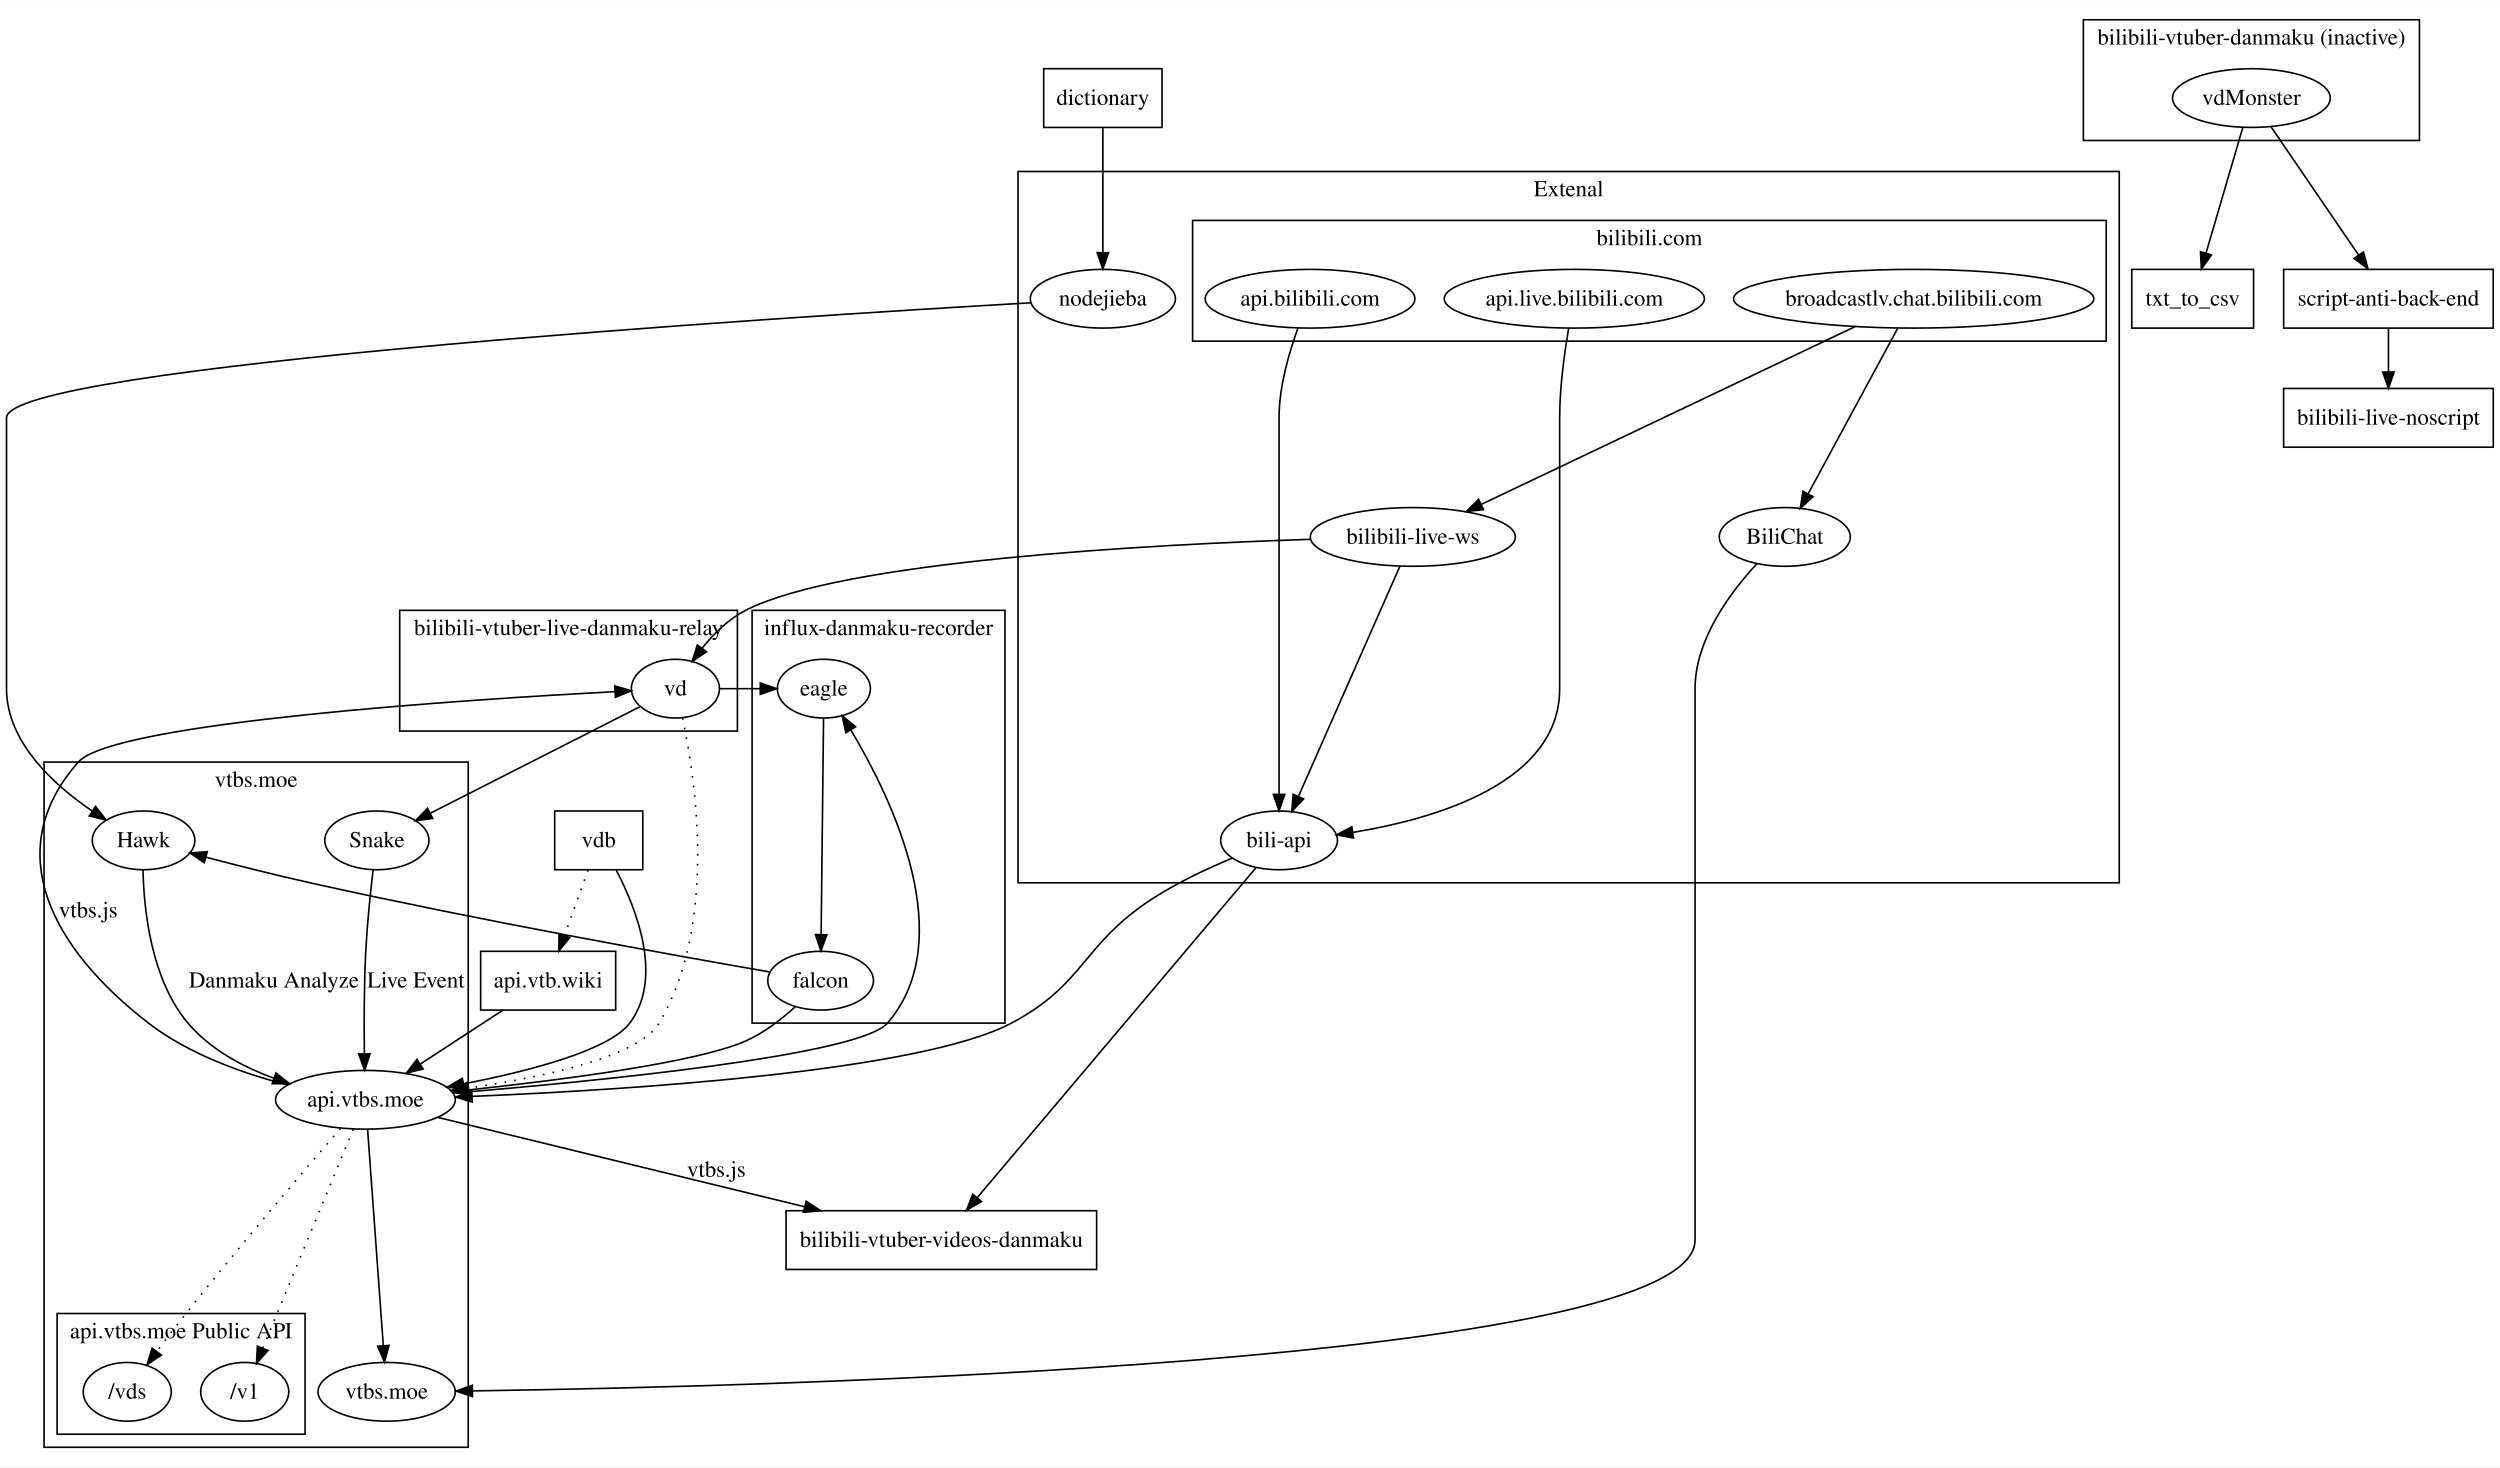
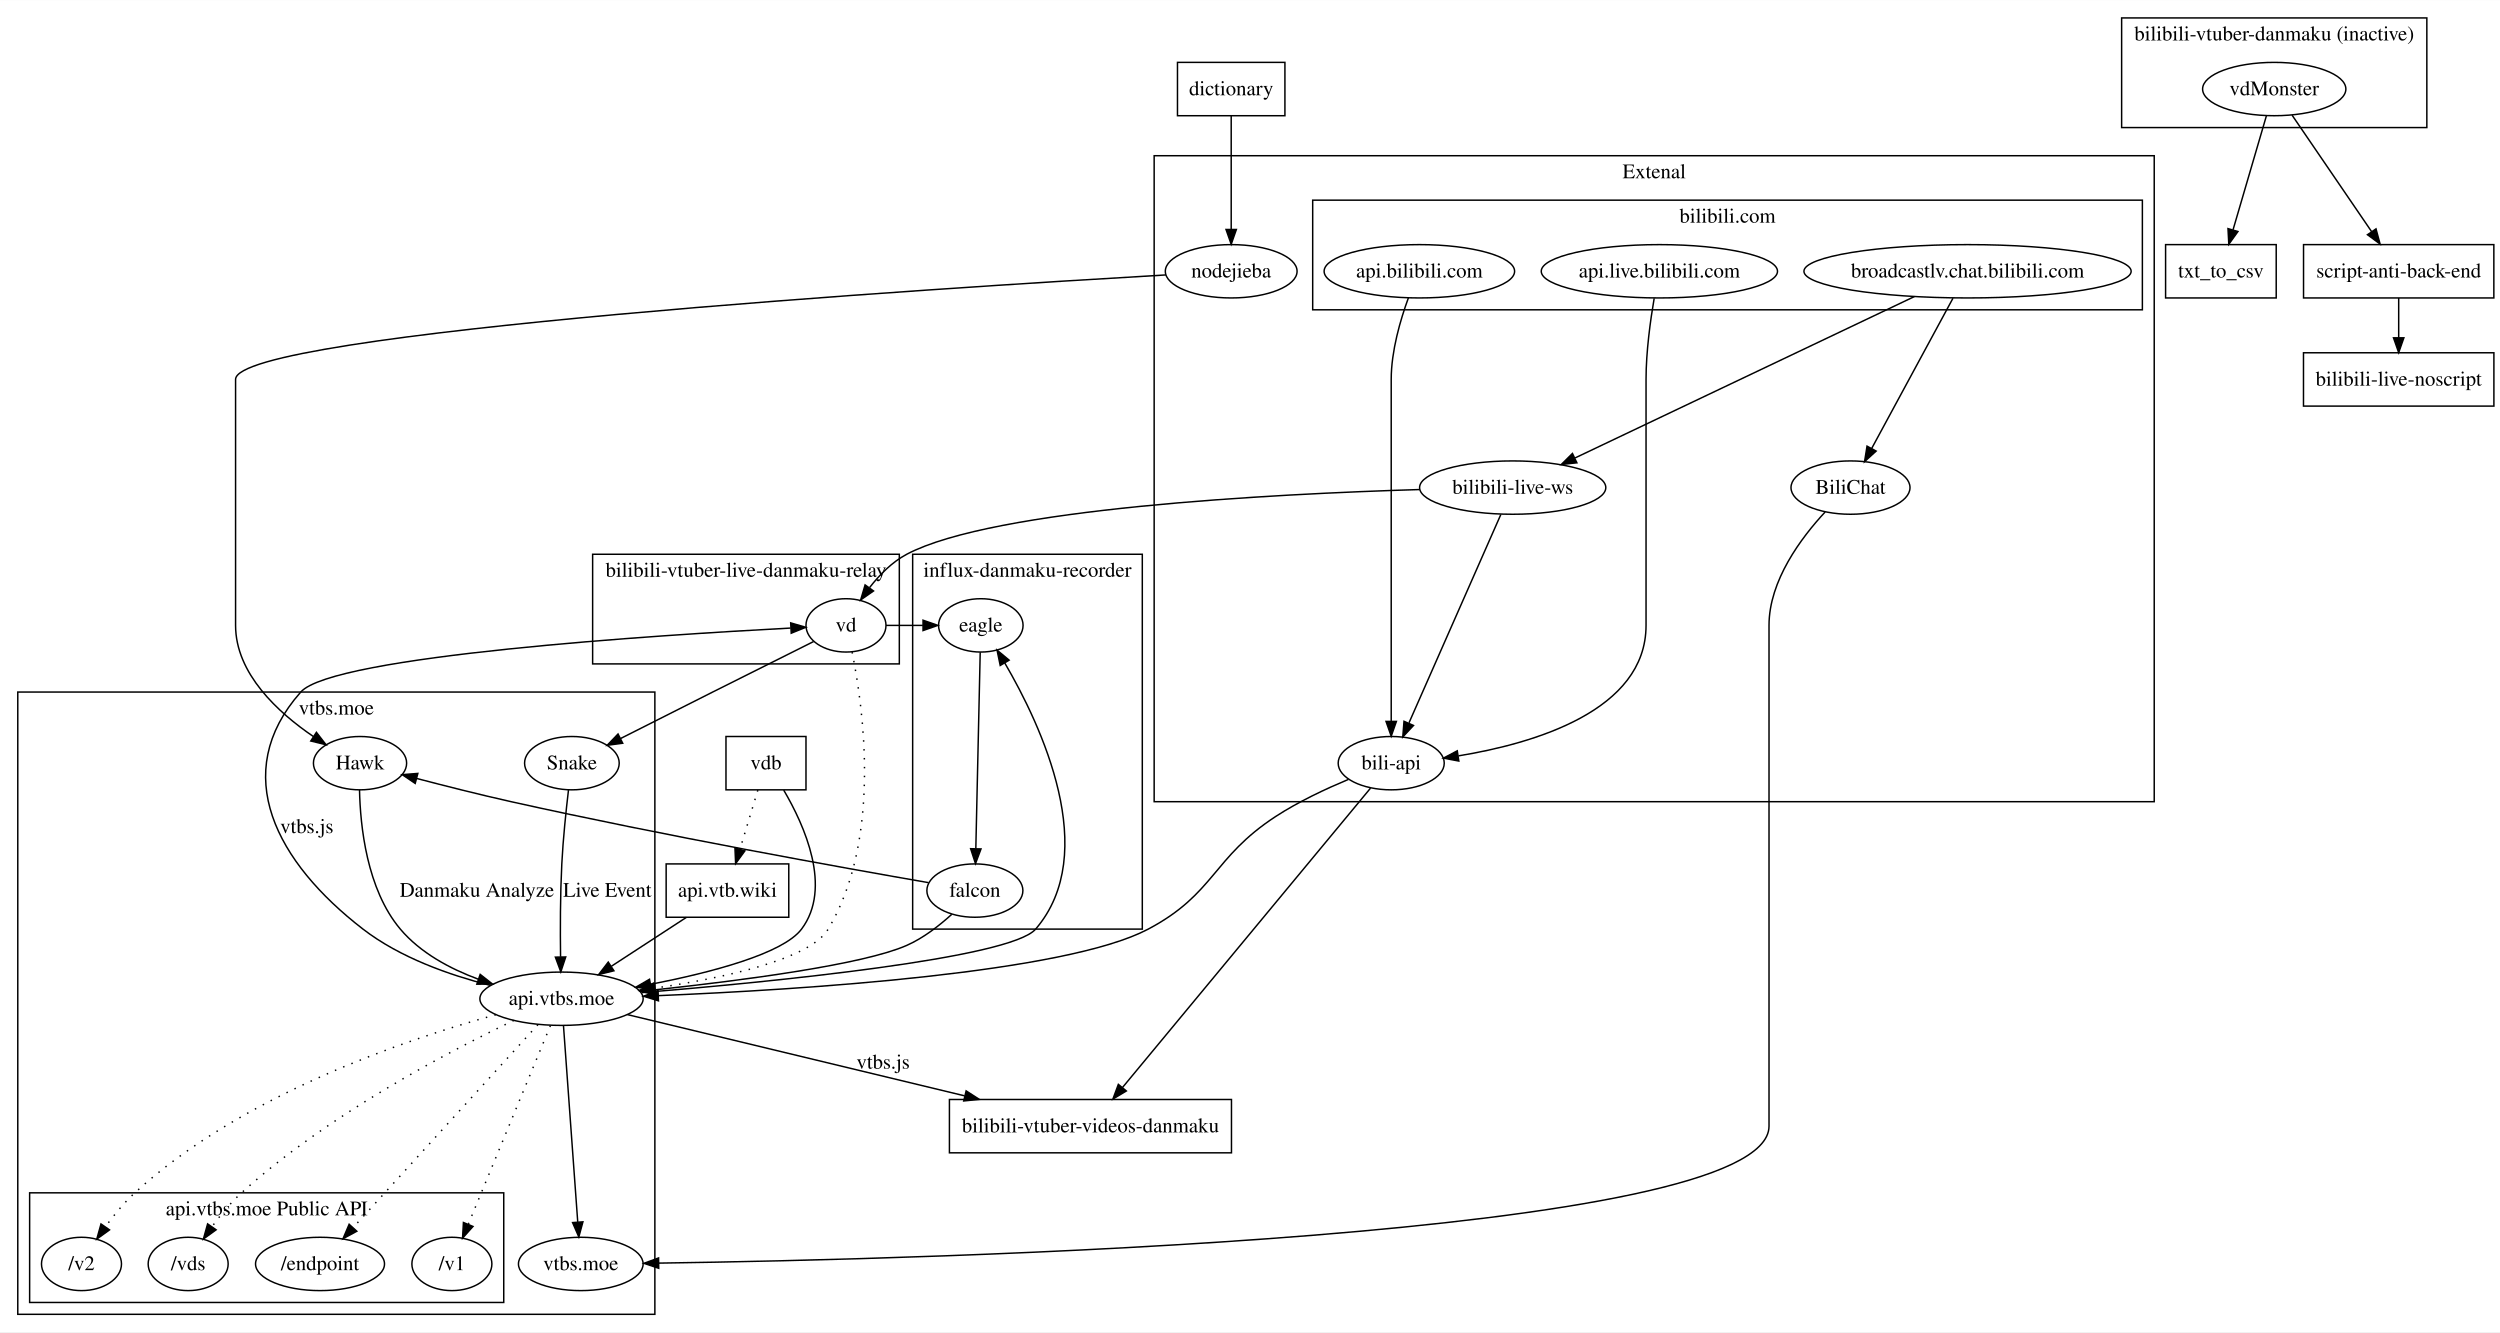
- <svg xmlns="http://www.w3.org/2000/svg" width="1532pt" height="899pt" viewBox="0.00 0.00 1532.38 899.00">
+ <svg xmlns="http://www.w3.org/2000/svg" width="1687pt" height="899pt" viewBox="0.00 0.00 1687.38 899.00">
  <g id="graph0" class="graph" transform="scale(1 1) rotate(0) translate(4 895)">
-     <polygon fill="#ffffff" stroke="transparent" points="-4,4 -4,-895 1528.379,-895 1528.379,4 -4,4" />
+     <polygon fill="#ffffff" stroke="transparent" points="-4,4 -4,-895 1683.379,-895 1683.379,4 -4,4" />
    <g id="clust1" class="cluster">
-       <polygon fill="none" stroke="#000000" points="620,-354 620,-790 1295,-790 1295,-354 620,-354" />
-       <text text-anchor="middle" x="957.5" y="-774.8" font-family="Times,serif" font-size="14.00" fill="#000000">Extenal</text>
+       <polygon fill="none" stroke="#000000" points="775,-354 775,-790 1450,-790 1450,-354 775,-354" />
+       <text text-anchor="middle" x="1112.5" y="-774.8" font-family="Times,serif" font-size="14.00" fill="#000000">Extenal</text>
    </g>
    <g id="clust2" class="cluster">
-       <polygon fill="none" stroke="#000000" points="727,-686 727,-760 1287,-760 1287,-686 727,-686" />
-       <text text-anchor="middle" x="1007" y="-744.8" font-family="Times,serif" font-size="14.00" fill="#000000">bilibili.com</text>
+       <polygon fill="none" stroke="#000000" points="882,-686 882,-760 1442,-760 1442,-686 882,-686" />
+       <text text-anchor="middle" x="1162" y="-744.8" font-family="Times,serif" font-size="14.00" fill="#000000">bilibili.com</text>
    </g>
    <g id="clust3" class="cluster">
-       <polygon fill="none" stroke="#000000" points="23,-8 23,-428 283,-428 283,-8 23,-8" />
-       <text text-anchor="middle" x="153" y="-412.8" font-family="Times,serif" font-size="14.00" fill="#000000">vtbs.moe</text>
+       <polygon fill="none" stroke="#000000" points="8,-8 8,-428 438,-428 438,-8 8,-8" />
+       <text text-anchor="middle" x="223" y="-412.8" font-family="Times,serif" font-size="14.00" fill="#000000">vtbs.moe</text>
    </g>
    <g id="clust4" class="cluster">
-       <polygon fill="none" stroke="#000000" points="31,-16 31,-90 183,-90 183,-16 31,-16" />
-       <text text-anchor="middle" x="107" y="-74.8" font-family="Times,serif" font-size="14.00" fill="#000000">api.vtbs.moe Public API</text>
+       <polygon fill="none" stroke="#000000" points="16,-16 16,-90 336,-90 336,-16 16,-16" />
+       <text text-anchor="middle" x="176" y="-74.8" font-family="Times,serif" font-size="14.00" fill="#000000">api.vtbs.moe Public API</text>
    </g>
    <g id="clust5" class="cluster">
-       <polygon fill="none" stroke="#000000" points="1273,-809 1273,-883 1479,-883 1479,-809 1273,-809" />
-       <text text-anchor="middle" x="1376" y="-867.8" font-family="Times,serif" font-size="14.00" fill="#000000">bilibili-vtuber-danmaku (inactive)</text>
+       <polygon fill="none" stroke="#000000" points="1428,-809 1428,-883 1634,-883 1634,-809 1428,-809" />
+       <text text-anchor="middle" x="1531" y="-867.8" font-family="Times,serif" font-size="14.00" fill="#000000">bilibili-vtuber-danmaku (inactive)</text>
    </g>
    <g id="clust6" class="cluster">
-       <polygon fill="none" stroke="#000000" points="241,-447 241,-521 448,-521 448,-447 241,-447" />
-       <text text-anchor="middle" x="344.5" y="-505.8" font-family="Times,serif" font-size="14.00" fill="#000000">bilibili-vtuber-live-danmaku-relay</text>
+       <polygon fill="none" stroke="#000000" points="396,-447 396,-521 603,-521 603,-447 396,-447" />
+       <text text-anchor="middle" x="499.5" y="-505.8" font-family="Times,serif" font-size="14.00" fill="#000000">bilibili-vtuber-live-danmaku-relay</text>
    </g>
    <g id="clust7" class="cluster">
-       <polygon fill="none" stroke="#000000" points="457,-268 457,-521 612,-521 612,-268 457,-268" />
-       <text text-anchor="middle" x="534.5" y="-505.8" font-family="Times,serif" font-size="14.00" fill="#000000">influx-danmaku-recorder</text>
+       <polygon fill="none" stroke="#000000" points="612,-268 612,-521 767,-521 767,-268 612,-268" />
+       <text text-anchor="middle" x="689.5" y="-505.8" font-family="Times,serif" font-size="14.00" fill="#000000">influx-danmaku-recorder</text>
    </g>
    <g id="node1" class="node">
-       <polygon fill="none" stroke="#000000" points="708.259,-853 635.741,-853 635.741,-817 708.259,-817 708.259,-853" />
-       <text text-anchor="middle" x="672" y="-830.8" font-family="Times,serif" font-size="14.00" fill="#000000">dictionary</text>
+       <polygon fill="none" stroke="#000000" points="863.259,-853 790.741,-853 790.741,-817 863.259,-817 863.259,-853" />
+       <text text-anchor="middle" x="827" y="-830.8" font-family="Times,serif" font-size="14.00" fill="#000000">dictionary</text>
    </g>
    <g id="node11" class="node">
-       <ellipse fill="none" stroke="#000000" cx="672" cy="-712" rx="44.466" ry="18" />
-       <text text-anchor="middle" x="672" y="-707.8" font-family="Times,serif" font-size="14.00" fill="#000000">nodejieba</text>
+       <ellipse fill="none" stroke="#000000" cx="827" cy="-712" rx="44.466" ry="18" />
+       <text text-anchor="middle" x="827" y="-707.8" font-family="Times,serif" font-size="14.00" fill="#000000">nodejieba</text>
    </g>
    <g id="edge20" class="edge">
-       <path fill="none" stroke="#000000" d="M672,-816.851C672,-796.684 672,-763.864 672,-740.313" />
-       <polygon fill="#000000" stroke="#000000" points="675.5,-740.223 672,-730.223 668.5,-740.224 675.5,-740.223" />
+       <path fill="none" stroke="#000000" d="M827,-816.851C827,-796.684 827,-763.864 827,-740.313" />
+       <polygon fill="#000000" stroke="#000000" points="830.5,-740.223 827,-730.223 823.5,-740.224 830.5,-740.223" />
    </g>
    <g id="node2" class="node">
-       <polygon fill="none" stroke="#000000" points="1377.332,-730 1302.668,-730 1302.668,-694 1377.332,-694 1377.332,-730" />
-       <text text-anchor="middle" x="1340" y="-707.8" font-family="Times,serif" font-size="14.00" fill="#000000">txt_to_csv</text>
+       <polygon fill="none" stroke="#000000" points="1532.332,-730 1457.668,-730 1457.668,-694 1532.332,-694 1532.332,-730" />
+       <text text-anchor="middle" x="1495" y="-707.8" font-family="Times,serif" font-size="14.00" fill="#000000">txt_to_csv</text>
    </g>
    <g id="node3" class="node">
-       <polygon fill="none" stroke="#000000" points="390,-398 336,-398 336,-362 390,-362 390,-398" />
-       <text text-anchor="middle" x="363" y="-375.8" font-family="Times,serif" font-size="14.00" fill="#000000">vdb</text>
+       <polygon fill="none" stroke="#000000" points="540,-398 486,-398 486,-362 540,-362 540,-398" />
+       <text text-anchor="middle" x="513" y="-375.8" font-family="Times,serif" font-size="14.00" fill="#000000">vdb</text>
    </g>
    <g id="node7" class="node">
-       <polygon fill="none" stroke="#000000" points="373.383,-312 290.617,-312 290.617,-276 373.383,-276 373.383,-312" />
-       <text text-anchor="middle" x="332" y="-289.8" font-family="Times,serif" font-size="14.00" fill="#000000">api.vtb.wiki</text>
+       <polygon fill="none" stroke="#000000" points="528.383,-312 445.617,-312 445.617,-276 528.383,-276 528.383,-312" />
+       <text text-anchor="middle" x="487" y="-289.8" font-family="Times,serif" font-size="14.00" fill="#000000">api.vtb.wiki</text>
    </g>
    <g id="edge1" class="edge">
-       <path fill="none" stroke="#000000" stroke-dasharray="1,5" d="M356.426,-361.762C352.233,-350.132 346.72,-334.836 341.992,-321.72" />
-       <polygon fill="#000000" stroke="#000000" points="345.249,-320.433 338.565,-312.212 338.663,-322.807 345.249,-320.433" />
+       <path fill="none" stroke="#000000" stroke-dasharray="1,5" d="M507.486,-361.762C504.005,-350.246 499.436,-335.135 495.497,-322.106" />
+       <polygon fill="#000000" stroke="#000000" points="498.75,-320.771 492.506,-312.212 492.05,-322.797 498.75,-320.771" />
    </g>
    <g id="node15" class="node">
-       <ellipse fill="none" stroke="#000000" cx="220" cy="-221" rx="55.101" ry="18" />
-       <text text-anchor="middle" x="220" y="-216.8" font-family="Times,serif" font-size="14.00" fill="#000000">api.vtbs.moe</text>
+       <ellipse fill="none" stroke="#000000" cx="375" cy="-221" rx="55.101" ry="18" />
+       <text text-anchor="middle" x="375" y="-216.8" font-family="Times,serif" font-size="14.00" fill="#000000">api.vtbs.moe</text>
    </g>
    <g id="edge17" class="edge">
-       <path fill="none" stroke="#000000" d="M373.728,-361.746C386.238,-337.801 402.728,-295.596 382,-268 369.489,-251.344 320.851,-238.685 280.103,-230.724" />
-       <polygon fill="#000000" stroke="#000000" points="280.687,-227.273 270.21,-228.851 279.385,-234.15 280.687,-227.273" />
+       <path fill="none" stroke="#000000" d="M524.965,-361.815C539.01,-337.946 557.9,-295.825 537,-268 524.489,-251.344 475.851,-238.685 435.103,-230.724" />
+       <polygon fill="#000000" stroke="#000000" points="435.687,-227.273 425.21,-228.851 434.385,-234.15 435.687,-227.273" />
    </g>
    <g id="node4" class="node">
-       <polygon fill="none" stroke="#000000" points="1524.259,-657 1395.741,-657 1395.741,-621 1524.259,-621 1524.259,-657" />
-       <text text-anchor="middle" x="1460" y="-634.8" font-family="Times,serif" font-size="14.00" fill="#000000">bilibili-live-noscript</text>
+       <polygon fill="none" stroke="#000000" points="1679.259,-657 1550.741,-657 1550.741,-621 1679.259,-621 1679.259,-657" />
+       <text text-anchor="middle" x="1615" y="-634.8" font-family="Times,serif" font-size="14.00" fill="#000000">bilibili-live-noscript</text>
    </g>
    <g id="node5" class="node">
-       <polygon fill="none" stroke="#000000" points="668.186,-153 477.814,-153 477.814,-117 668.186,-117 668.186,-153" />
-       <text text-anchor="middle" x="573" y="-130.8" font-family="Times,serif" font-size="14.00" fill="#000000">bilibili-vtuber-videos-danmaku</text>
+       <polygon fill="none" stroke="#000000" points="827.186,-153 636.814,-153 636.814,-117 827.186,-117 827.186,-153" />
+       <text text-anchor="middle" x="732" y="-130.8" font-family="Times,serif" font-size="14.00" fill="#000000">bilibili-vtuber-videos-danmaku</text>
    </g>
    <g id="node6" class="node">
-       <polygon fill="none" stroke="#000000" points="1524.225,-730 1395.775,-730 1395.775,-694 1524.225,-694 1524.225,-730" />
-       <text text-anchor="middle" x="1460" y="-707.8" font-family="Times,serif" font-size="14.00" fill="#000000">script-anti-back-end</text>
+       <polygon fill="none" stroke="#000000" points="1679.225,-730 1550.775,-730 1550.775,-694 1679.225,-694 1679.225,-730" />
+       <text text-anchor="middle" x="1615" y="-707.8" font-family="Times,serif" font-size="14.00" fill="#000000">script-anti-back-end</text>
    </g>
    <g id="edge25" class="edge">
-       <path fill="none" stroke="#000000" d="M1460,-693.955C1460,-685.883 1460,-676.176 1460,-667.182" />
-       <polygon fill="#000000" stroke="#000000" points="1463.5,-667.09 1460,-657.09 1456.5,-667.09 1463.5,-667.09" />
+       <path fill="none" stroke="#000000" d="M1615,-693.955C1615,-685.883 1615,-676.176 1615,-667.182" />
+       <polygon fill="#000000" stroke="#000000" points="1618.5,-667.09 1615,-657.09 1611.5,-667.09 1618.5,-667.09" />
    </g>
    <g id="edge19" class="edge">
-       <path fill="none" stroke="#000000" d="M304.315,-275.955C289.011,-265.98 269.878,-253.51 253.709,-242.971" />
-       <polygon fill="#000000" stroke="#000000" points="255.363,-239.871 245.074,-237.343 251.54,-245.736 255.363,-239.871" />
+       <path fill="none" stroke="#000000" d="M459.315,-275.955C444.011,-265.98 424.878,-253.51 408.709,-242.971" />
+       <polygon fill="#000000" stroke="#000000" points="410.363,-239.871 400.074,-237.343 406.54,-245.736 410.363,-239.871" />
    </g>
    <g id="node8" class="node">
-       <ellipse fill="none" stroke="#000000" cx="780" cy="-380" rx="35.797" ry="18" />
-       <text text-anchor="middle" x="780" y="-375.8" font-family="Times,serif" font-size="14.00" fill="#000000">bili-api</text>
+       <ellipse fill="none" stroke="#000000" cx="935" cy="-380" rx="35.797" ry="18" />
+       <text text-anchor="middle" x="935" y="-375.8" font-family="Times,serif" font-size="14.00" fill="#000000">bili-api</text>
    </g>
    <g id="edge14" class="edge">
-       <path fill="none" stroke="#000000" d="M765.772,-363.16C730.297,-321.172 637.72,-211.601 595.083,-161.137" />
-       <polygon fill="#000000" stroke="#000000" points="597.572,-158.66 588.445,-153.28 592.225,-163.178 597.572,-158.66" />
+       <path fill="none" stroke="#000000" d="M921.047,-363.16C886.257,-321.172 795.469,-211.601 753.656,-161.137" />
+       <polygon fill="#000000" stroke="#000000" points="756.222,-158.747 747.146,-153.28 750.832,-163.214 756.222,-158.747" />
    </g>
    <g id="edge9" class="edge">
-       <path fill="none" stroke="#000000" d="M751.157,-369.062C735.97,-362.726 717.364,-354.024 702,-344 659.28,-316.128 661.076,-291.875 616,-268 560.16,-238.424 382.613,-227.13 285.315,-223.083" />
-       <polygon fill="#000000" stroke="#000000" points="285.428,-219.585 275.296,-222.68 285.147,-226.579 285.428,-219.585" />
+       <path fill="none" stroke="#000000" d="M906.157,-369.062C890.97,-362.726 872.364,-354.024 857,-344 814.28,-316.128 816.076,-291.875 771,-268 715.16,-238.424 537.613,-227.13 440.315,-223.083" />
+       <polygon fill="#000000" stroke="#000000" points="440.428,-219.585 430.296,-222.68 440.147,-226.579 440.428,-219.585" />
    </g>
    <g id="node9" class="node">
-       <ellipse fill="none" stroke="#000000" cx="862" cy="-566" rx="62.843" ry="18" />
-       <text text-anchor="middle" x="862" y="-561.8" font-family="Times,serif" font-size="14.00" fill="#000000">bilibili-live-ws</text>
+       <ellipse fill="none" stroke="#000000" cx="1017" cy="-566" rx="62.843" ry="18" />
+       <text text-anchor="middle" x="1017" y="-561.8" font-family="Times,serif" font-size="14.00" fill="#000000">bilibili-live-ws</text>
    </g>
    <g id="edge8" class="edge">
-       <path fill="none" stroke="#000000" d="M853.988,-547.827C839.524,-515.017 808.979,-445.732 792.007,-407.236" />
-       <polygon fill="#000000" stroke="#000000" points="795.04,-405.439 787.804,-397.701 788.635,-408.263 795.04,-405.439" />
+       <path fill="none" stroke="#000000" d="M1008.988,-547.827C994.524,-515.017 963.979,-445.732 947.007,-407.236" />
+       <polygon fill="#000000" stroke="#000000" points="950.04,-405.439 942.804,-397.701 943.635,-408.263 950.04,-405.439" />
+     </g>
+     <g id="node24" class="node">
+       <ellipse fill="none" stroke="#000000" cx="567" cy="-473" rx="27" ry="18" />
+       <text text-anchor="middle" x="567" y="-468.8" font-family="Times,serif" font-size="14.00" fill="#000000">vd</text>
+     </g>
+     <g id="edge11" class="edge">
+       <path fill="none" stroke="#000000" d="M954.353,-564.692C855.004,-561.697 666.562,-551.991 608,-521 598.12,-515.771 589.604,-507.089 582.934,-498.535" />
+       <polygon fill="#000000" stroke="#000000" points="585.582,-496.224 576.897,-490.157 579.903,-500.317 585.582,-496.224" />
+     </g>
+     <g id="node10" class="node">
+       <ellipse fill="none" stroke="#000000" cx="1245" cy="-566" rx="40.158" ry="18" />
+       <text text-anchor="middle" x="1245" y="-561.8" font-family="Times,serif" font-size="14.00" fill="#000000">BiliChat</text>
+     </g>
+     <g id="node18" class="node">
+       <ellipse fill="none" stroke="#000000" cx="388" cy="-42" rx="42.072" ry="18" />
+       <text text-anchor="middle" x="388" y="-37.8" font-family="Times,serif" font-size="14.00" fill="#000000">vtbs.moe</text>
+     </g>
+     <g id="edge28" class="edge">
+       <path fill="none" stroke="#000000" d="M1227.899,-549.561C1211.754,-532.198 1190,-503.2 1190,-473 1190,-473 1190,-473 1190,-135 1190,-59.327 619.318,-45.145 440.75,-42.56" />
+       <polygon fill="#000000" stroke="#000000" points="440.6,-39.058 430.553,-42.419 440.503,-46.057 440.6,-39.058" />
+     </g>
+     <g id="node16" class="node">
+       <ellipse fill="none" stroke="#000000" cx="239" cy="-380" rx="31.455" ry="18" />
+       <text text-anchor="middle" x="239" y="-375.8" font-family="Times,serif" font-size="14.00" fill="#000000">Hawk</text>
+     </g>
+     <g id="edge23" class="edge">
+       <path fill="none" stroke="#000000" d="M782.908,-709.531C633.406,-700.871 155,-670.685 155,-639 155,-639 155,-639 155,-473 155,-440.446 183.695,-414.176 207.542,-397.966" />
+       <polygon fill="#000000" stroke="#000000" points="209.558,-400.83 216.047,-392.455 205.751,-394.956 209.558,-400.83" />
+     </g>
+     <g id="node12" class="node">
+       <ellipse fill="none" stroke="#000000" cx="954" cy="-712" rx="64.287" ry="18" />
+       <text text-anchor="middle" x="954" y="-707.8" font-family="Times,serif" font-size="14.00" fill="#000000">api.bilibili.com</text>
+     </g>
+     <g id="edge6" class="edge">
+       <path fill="none" stroke="#000000" d="M946.6,-694.037C941.265,-679.463 935,-658.251 935,-639 935,-639 935,-639 935,-473 935,-451.27 935,-426.684 935,-408.251" />
+       <polygon fill="#000000" stroke="#000000" points="938.5,-408.177 935,-398.177 931.5,-408.177 938.5,-408.177" />
+     </g>
+     <g id="node13" class="node">
+       <ellipse fill="none" stroke="#000000" cx="1116" cy="-712" rx="79.731" ry="18" />
+       <text text-anchor="middle" x="1116" y="-707.8" font-family="Times,serif" font-size="14.00" fill="#000000">api.live.bilibili.com</text>
+     </g>
+     <g id="edge7" class="edge">
+       <path fill="none" stroke="#000000" d="M1112.495,-693.776C1109.967,-679.055 1107,-657.771 1107,-639 1107,-639 1107,-639 1107,-473 1107,-415.358 1031.328,-393.267 980.369,-384.926" />
+       <polygon fill="#000000" stroke="#000000" points="980.633,-381.426 970.222,-383.39 979.586,-388.347 980.633,-381.426" />
+     </g>
+     <g id="node14" class="node">
+       <ellipse fill="none" stroke="#000000" cx="1324" cy="-712" rx="110.436" ry="18" />
+       <text text-anchor="middle" x="1324" y="-707.8" font-family="Times,serif" font-size="14.00" fill="#000000">broadcastlv.chat.bilibili.com</text>
+     </g>
+     <g id="edge10" class="edge">
+       <path fill="none" stroke="#000000" d="M1288.182,-694.966C1231.13,-667.834 1119.871,-614.923 1059.099,-586.021" />
+       <polygon fill="#000000" stroke="#000000" points="1060.329,-582.731 1049.795,-581.596 1057.323,-589.052 1060.329,-582.731" />
+     </g>
+     <g id="edge27" class="edge">
+       <path fill="none" stroke="#000000" d="M1314.154,-693.804C1300.345,-668.283 1275.14,-621.702 1259.273,-592.378" />
+       <polygon fill="#000000" stroke="#000000" points="1262.313,-590.642 1254.476,-583.512 1256.157,-593.973 1262.313,-590.642" />
+     </g>
+     <g id="edge13" class="edge">
+       <path fill="none" stroke="#000000" d="M419.493,-210.282C476.261,-196.607 575.645,-172.665 647.11,-155.45" />
+       <polygon fill="#000000" stroke="#000000" points="648.099,-158.812 657.001,-153.067 646.46,-152.006 648.099,-158.812" />
+       <text text-anchor="middle" x="592.088" y="-173.8" font-family="Times,serif" font-size="14.00" fill="#000000">vtbs.js</text>
+     </g>
+     <g id="edge4" class="edge">
+       <path fill="none" stroke="#000000" d="M376.318,-202.851C378.586,-171.626 383.242,-107.518 385.941,-70.356" />
+       <polygon fill="#000000" stroke="#000000" points="389.445,-70.424 386.678,-60.197 382.463,-69.917 389.445,-70.424" />
+     </g>
+     <g id="node19" class="node">
+       <ellipse fill="none" stroke="#000000" cx="301" cy="-42" rx="27" ry="18" />
+       <text text-anchor="middle" x="301" y="-37.8" font-family="Times,serif" font-size="14.00" fill="#000000">/v1</text>
+     </g>
+     <g id="edge30" class="edge">
+       <path fill="none" stroke="#000000" stroke-dasharray="1,5" d="M367.497,-202.851C354.432,-171.248 327.443,-105.963 312.17,-69.02" />
+       <polygon fill="#000000" stroke="#000000" points="315.25,-67.307 308.195,-59.403 308.781,-69.982 315.25,-67.307" />
+     </g>
+     <g id="node20" class="node">
+       <ellipse fill="none" stroke="#000000" cx="51" cy="-42" rx="27" ry="18" />
+       <text text-anchor="middle" x="51" y="-37.8" font-family="Times,serif" font-size="14.00" fill="#000000">/v2</text>
+     </g>
+     <g id="edge31" class="edge">
+       <path fill="none" stroke="#000000" stroke-dasharray="1,5" d="M330.631,-210.197C269.511,-193.407 158.836,-155.923 87,-90 79.673,-83.276 72.804,-74.892 67.071,-67.02" />
+       <polygon fill="#000000" stroke="#000000" points="69.918,-64.984 61.327,-58.783 64.176,-68.988 69.918,-64.984" />
+     </g>
+     <g id="node21" class="node">
+       <ellipse fill="none" stroke="#000000" cx="123" cy="-42" rx="27" ry="18" />
+       <text text-anchor="middle" x="123" y="-37.8" font-family="Times,serif" font-size="14.00" fill="#000000">/vds</text>
+     </g>
+     <g id="edge32" class="edge">
+       <path fill="none" stroke="#000000" stroke-dasharray="1,5" d="M342.798,-206.347C298.219,-185.037 216.685,-142.275 159,-90 151.631,-83.322 144.751,-74.95 139.021,-67.075" />
+       <polygon fill="#000000" stroke="#000000" points="141.869,-65.04 133.286,-58.829 136.123,-69.037 141.869,-65.04" />
    </g>
    <g id="node22" class="node">
-       <ellipse fill="none" stroke="#000000" cx="410" cy="-473" rx="27" ry="18" />
-       <text text-anchor="middle" x="410" y="-468.8" font-family="Times,serif" font-size="14.00" fill="#000000">vd</text>
-     </g>
-     <g id="edge11" class="edge">
-       <path fill="none" stroke="#000000" d="M799.435,-564.535C700.203,-561.315 511.923,-551.298 453,-521 442.595,-515.65 433.515,-506.66 426.414,-497.898" />
-       <polygon fill="#000000" stroke="#000000" points="429.046,-495.575 420.234,-489.693 423.454,-499.786 429.046,-495.575" />
-     </g>
-     <g id="node10" class="node">
-       <ellipse fill="none" stroke="#000000" cx="1090" cy="-566" rx="40.158" ry="18" />
-       <text text-anchor="middle" x="1090" y="-561.8" font-family="Times,serif" font-size="14.00" fill="#000000">BiliChat</text>
-     </g>
-     <g id="node18" class="node">
-       <ellipse fill="none" stroke="#000000" cx="233" cy="-42" rx="42.072" ry="18" />
-       <text text-anchor="middle" x="233" y="-37.8" font-family="Times,serif" font-size="14.00" fill="#000000">vtbs.moe</text>
-     </g>
-     <g id="edge28" class="edge">
-       <path fill="none" stroke="#000000" d="M1072.899,-549.561C1056.754,-532.198 1035,-503.2 1035,-473 1035,-473 1035,-473 1035,-135 1035,-59.327 464.318,-45.145 285.75,-42.56" />
-       <polygon fill="#000000" stroke="#000000" points="285.6,-39.058 275.553,-42.419 285.503,-46.057 285.6,-39.058" />
-     </g>
-     <g id="node16" class="node">
-       <ellipse fill="none" stroke="#000000" cx="84" cy="-380" rx="31.455" ry="18" />
-       <text text-anchor="middle" x="84" y="-375.8" font-family="Times,serif" font-size="14.00" fill="#000000">Hawk</text>
-     </g>
-     <g id="edge23" class="edge">
-       <path fill="none" stroke="#000000" d="M627.908,-709.531C478.406,-700.871 0,-670.685 0,-639 0,-639 0,-639 0,-473 0,-440.446 28.695,-414.176 52.542,-397.966" />
-       <polygon fill="#000000" stroke="#000000" points="54.557,-400.83 61.047,-392.455 50.751,-394.956 54.557,-400.83" />
-     </g>
-     <g id="node12" class="node">
-       <ellipse fill="none" stroke="#000000" cx="799" cy="-712" rx="64.287" ry="18" />
-       <text text-anchor="middle" x="799" y="-707.8" font-family="Times,serif" font-size="14.00" fill="#000000">api.bilibili.com</text>
-     </g>
-     <g id="edge6" class="edge">
-       <path fill="none" stroke="#000000" d="M791.6,-694.037C786.265,-679.463 780,-658.251 780,-639 780,-639 780,-639 780,-473 780,-451.27 780,-426.684 780,-408.251" />
-       <polygon fill="#000000" stroke="#000000" points="783.5,-408.177 780,-398.177 776.5,-408.177 783.5,-408.177" />
-     </g>
-     <g id="node13" class="node">
-       <ellipse fill="none" stroke="#000000" cx="961" cy="-712" rx="79.731" ry="18" />
-       <text text-anchor="middle" x="961" y="-707.8" font-family="Times,serif" font-size="14.00" fill="#000000">api.live.bilibili.com</text>
-     </g>
-     <g id="edge7" class="edge">
-       <path fill="none" stroke="#000000" d="M957.495,-693.776C954.967,-679.055 952,-657.771 952,-639 952,-639 952,-639 952,-473 952,-415.358 876.328,-393.267 825.369,-384.926" />
-       <polygon fill="#000000" stroke="#000000" points="825.633,-381.426 815.222,-383.39 824.586,-388.347 825.633,-381.426" />
-     </g>
-     <g id="node14" class="node">
-       <ellipse fill="none" stroke="#000000" cx="1169" cy="-712" rx="110.436" ry="18" />
-       <text text-anchor="middle" x="1169" y="-707.8" font-family="Times,serif" font-size="14.00" fill="#000000">broadcastlv.chat.bilibili.com</text>
-     </g>
-     <g id="edge10" class="edge">
-       <path fill="none" stroke="#000000" d="M1133.182,-694.966C1076.13,-667.834 964.871,-614.923 904.099,-586.021" />
-       <polygon fill="#000000" stroke="#000000" points="905.329,-582.731 894.795,-581.596 902.323,-589.052 905.329,-582.731" />
-     </g>
-     <g id="edge27" class="edge">
-       <path fill="none" stroke="#000000" d="M1159.154,-693.804C1145.345,-668.283 1120.14,-621.702 1104.273,-592.378" />
-       <polygon fill="#000000" stroke="#000000" points="1107.313,-590.642 1099.476,-583.512 1101.157,-593.973 1107.313,-590.642" />
-     </g>
-     <g id="edge13" class="edge">
-       <path fill="none" stroke="#000000" d="M264.35,-210.195C320.59,-196.494 418.715,-172.588 489.243,-155.405" />
-       <polygon fill="#000000" stroke="#000000" points="490.117,-158.795 499.005,-153.027 488.46,-151.994 490.117,-158.795" />
-       <text text-anchor="middle" x="435.088" y="-173.8" font-family="Times,serif" font-size="14.00" fill="#000000">vtbs.js</text>
-     </g>
-     <g id="edge4" class="edge">
-       <path fill="none" stroke="#000000" d="M221.318,-202.851C223.586,-171.626 228.242,-107.518 230.941,-70.356" />
-       <polygon fill="#000000" stroke="#000000" points="234.445,-70.424 231.679,-60.197 227.463,-69.917 234.445,-70.424" />
-     </g>
-     <g id="node19" class="node">
-       <ellipse fill="none" stroke="#000000" cx="146" cy="-42" rx="27" ry="18" />
-       <text text-anchor="middle" x="146" y="-37.8" font-family="Times,serif" font-size="14.00" fill="#000000">/v1</text>
-     </g>
-     <g id="edge30" class="edge">
-       <path fill="none" stroke="#000000" stroke-dasharray="1,5" d="M212.497,-202.851C199.432,-171.248 172.443,-105.963 157.17,-69.02" />
-       <polygon fill="#000000" stroke="#000000" points="160.25,-67.307 153.195,-59.403 153.781,-69.982 160.25,-67.307" />
-     </g>
-     <g id="node20" class="node">
-       <ellipse fill="none" stroke="#000000" cx="74" cy="-42" rx="27" ry="18" />
-       <text text-anchor="middle" x="74" y="-37.8" font-family="Times,serif" font-size="14.00" fill="#000000">/vds</text>
-     </g>
-     <g id="edge31" class="edge">
-       <path fill="none" stroke="#000000" stroke-dasharray="1,5" d="M204.741,-203.457C183.209,-178.562 142.868,-131.402 110,-90 104.135,-82.612 97.914,-74.444 92.323,-66.972" />
-       <polygon fill="#000000" stroke="#000000" points="94.883,-64.549 86.109,-58.61 89.264,-68.724 94.883,-64.549" />
+       <ellipse fill="none" stroke="#000000" cx="212" cy="-42" rx="43.523" ry="18" />
+       <text text-anchor="middle" x="212" y="-37.8" font-family="Times,serif" font-size="14.00" fill="#000000">/endpoint</text>
+     </g>
+     <g id="edge33" class="edge">
+       <path fill="none" stroke="#000000" stroke-dasharray="1,5" d="M359.074,-203.511C329.954,-171.533 268.048,-103.55 234.589,-66.806" />
+       <polygon fill="#000000" stroke="#000000" points="236.833,-64.072 227.512,-59.035 231.657,-68.785 236.833,-64.072" />
    </g>
    <g id="edge12" class="edge">
-       <path fill="none" stroke="#000000" d="M172.113,-230.137C145.067,-237.1 111.817,-248.85 87,-268 28.704,-312.984 -4.787,-372.847 44,-428 65.577,-452.393 284.081,-466.438 372.829,-471.175" />
-       <polygon fill="#000000" stroke="#000000" points="372.818,-474.679 382.987,-471.707 373.184,-467.689 372.818,-474.679" />
-       <text text-anchor="middle" x="50.088" y="-332.8" font-family="Times,serif" font-size="14.00" fill="#000000">vtbs.js</text>
+       <path fill="none" stroke="#000000" d="M326.737,-230.041C299.483,-236.972 265.983,-248.722 241,-268 182.794,-312.914 150.213,-373 199,-428 220.727,-452.494 440.406,-466.48 529.63,-471.188" />
+       <polygon fill="#000000" stroke="#000000" points="529.675,-474.695 539.843,-471.716 530.037,-467.704 529.675,-474.695" />
+       <text text-anchor="middle" x="203.088" y="-332.8" font-family="Times,serif" font-size="14.00" fill="#000000">vtbs.js</text>
+     </g>
+     <g id="node25" class="node">
+       <ellipse fill="none" stroke="#000000" cx="658" cy="-473" rx="28.524" ry="18" />
+       <text text-anchor="middle" x="658" y="-468.8" font-family="Times,serif" font-size="14.00" fill="#000000">eagle</text>
+     </g>
+     <g id="edge18" class="edge">
+       <path fill="none" stroke="#000000" d="M429.173,-225.124C515.892,-232.281 677.922,-248.156 695,-268 739.176,-319.331 698.926,-405.256 674.126,-447.699" />
+       <polygon fill="#000000" stroke="#000000" points="671.103,-445.933 668.956,-456.308 677.105,-449.537 671.103,-445.933" />
+     </g>
+     <g id="edge3" class="edge">
+       <path fill="none" stroke="#000000" d="M238.656,-361.911C239.152,-337.763 243.492,-294.921 266.196,-268 279.701,-251.987 299.67,-241.277 318.828,-234.185" />
+       <polygon fill="#000000" stroke="#000000" points="320.108,-237.446 328.433,-230.892 317.838,-230.825 320.108,-237.446" />
+       <text text-anchor="middle" x="317.902" y="-289.8" font-family="Times,serif" font-size="14.00" fill="#000000">Danmaku Analyze</text>
+     </g>
+     <g id="node17" class="node">
+       <ellipse fill="none" stroke="#000000" cx="382" cy="-380" rx="31.939" ry="18" />
+       <text text-anchor="middle" x="382" y="-375.8" font-family="Times,serif" font-size="14.00" fill="#000000">Snake</text>
+     </g>
+     <g id="edge2" class="edge">
+       <path fill="none" stroke="#000000" d="M379.696,-361.853C378.077,-348.177 376.054,-328.944 375.19,-312 374.118,-290.995 374.11,-267.228 374.349,-249.252" />
+       <polygon fill="#000000" stroke="#000000" points="377.85,-249.2 374.517,-239.143 370.851,-249.083 377.85,-249.2" />
+       <text text-anchor="middle" x="405.905" y="-289.8" font-family="Times,serif" font-size="14.00" fill="#000000">Live Event</text>
    </g>
    <g id="node23" class="node">
-       <ellipse fill="none" stroke="#000000" cx="501" cy="-473" rx="28.524" ry="18" />
-       <text text-anchor="middle" x="501" y="-468.8" font-family="Times,serif" font-size="14.00" fill="#000000">eagle</text>
-     </g>
-     <g id="edge18" class="edge">
-       <path fill="none" stroke="#000000" d="M274.173,-225.124C360.892,-232.281 522.922,-248.156 540,-268 584.253,-319.421 542.898,-405.304 517.498,-447.718" />
-       <polygon fill="#000000" stroke="#000000" points="514.464,-445.971 512.205,-456.322 520.426,-449.639 514.464,-445.971" />
-     </g>
-     <g id="edge3" class="edge">
-       <path fill="none" stroke="#000000" d="M83.656,-361.911C84.152,-337.763 88.492,-294.921 111.196,-268 124.701,-251.987 144.67,-241.277 163.828,-234.185" />
-       <polygon fill="#000000" stroke="#000000" points="165.108,-237.446 173.433,-230.892 162.838,-230.825 165.108,-237.446" />
-       <text text-anchor="middle" x="163.902" y="-289.8" font-family="Times,serif" font-size="14.00" fill="#000000">Danmaku Analyze</text>
-     </g>
-     <g id="node17" class="node">
-       <ellipse fill="none" stroke="#000000" cx="227" cy="-380" rx="31.939" ry="18" />
-       <text text-anchor="middle" x="227" y="-375.8" font-family="Times,serif" font-size="14.00" fill="#000000">Snake</text>
-     </g>
-     <g id="edge2" class="edge">
-       <path fill="none" stroke="#000000" d="M224.696,-361.853C223.077,-348.177 221.054,-328.944 220.19,-312 219.118,-290.995 219.11,-267.228 219.349,-249.252" />
-       <polygon fill="#000000" stroke="#000000" points="222.85,-249.2 219.517,-239.143 215.851,-249.083 222.85,-249.2" />
-       <text text-anchor="middle" x="250.905" y="-289.8" font-family="Times,serif" font-size="14.00" fill="#000000">Live Event</text>
-     </g>
-     <g id="node21" class="node">
-       <ellipse fill="none" stroke="#000000" cx="1376" cy="-835" rx="48.351" ry="18" />
-       <text text-anchor="middle" x="1376" y="-830.8" font-family="Times,serif" font-size="14.00" fill="#000000">vdMonster</text>
+       <ellipse fill="none" stroke="#000000" cx="1531" cy="-835" rx="48.351" ry="18" />
+       <text text-anchor="middle" x="1531" y="-830.8" font-family="Times,serif" font-size="14.00" fill="#000000">vdMonster</text>
    </g>
    <g id="edge26" class="edge">
-       <path fill="none" stroke="#000000" d="M1370.688,-816.851C1364.759,-796.593 1355.093,-763.568 1348.194,-739.996" />
-       <polygon fill="#000000" stroke="#000000" points="1351.502,-738.838 1345.334,-730.223 1344.784,-740.804 1351.502,-738.838" />
+       <path fill="none" stroke="#000000" d="M1525.688,-816.851C1519.759,-796.593 1510.093,-763.568 1503.194,-739.996" />
+       <polygon fill="#000000" stroke="#000000" points="1506.502,-738.838 1500.334,-730.223 1499.784,-740.804 1506.502,-738.838" />
    </g>
    <g id="edge24" class="edge">
-       <path fill="none" stroke="#000000" d="M1388.035,-817.377C1402.095,-796.789 1425.504,-762.512 1441.791,-738.663" />
-       <polygon fill="#000000" stroke="#000000" points="1444.689,-740.625 1447.438,-730.394 1438.909,-736.678 1444.689,-740.625" />
+       <path fill="none" stroke="#000000" d="M1543.035,-817.377C1557.095,-796.789 1580.504,-762.512 1596.791,-738.663" />
+       <polygon fill="#000000" stroke="#000000" points="1599.689,-740.625 1602.438,-730.394 1593.909,-736.678 1599.689,-740.625" />
    </g>
    <g id="edge29" class="edge">
-       <path fill="none" stroke="#000000" stroke-dasharray="1,5" d="M414.359,-454.973C422.432,-417.223 435.819,-328.37 400,-268 387.832,-247.492 329.812,-235.005 282.885,-228.109" />
-       <polygon fill="#000000" stroke="#000000" points="283.148,-224.612 272.757,-226.68 282.17,-231.543 283.148,-224.612" />
+       <path fill="none" stroke="#000000" stroke-dasharray="1,5" d="M571.139,-454.95C578.76,-417.157 591.131,-328.226 555,-268 542.732,-247.551 484.728,-235.055 437.832,-228.141" />
+       <polygon fill="#000000" stroke="#000000" points="438.103,-224.644 427.711,-226.708 437.122,-231.575 438.103,-224.644" />
    </g>
    <g id="edge15" class="edge">
-       <path fill="none" stroke="#000000" d="M388.289,-461.966C356.431,-445.777 296.785,-415.465 259.635,-396.585" />
-       <polygon fill="#000000" stroke="#000000" points="261.206,-393.457 250.706,-392.047 258.035,-399.698 261.206,-393.457" />
+       <path fill="none" stroke="#000000" d="M545.164,-462.114C526.93,-453.016 500.257,-439.69 477,-428 456.332,-417.612 433.162,-405.906 414.878,-396.655" />
+       <polygon fill="#000000" stroke="#000000" points="416.304,-393.454 405.801,-392.061 413.143,-399.7 416.304,-393.454" />
    </g>
    <g id="edge16" class="edge">
-       <path fill="none" stroke="#000000" d="M437.016,-473C445.308,-473 453.6,-473 461.892,-473" />
-       <polygon fill="#000000" stroke="#000000" points="462.007,-476.5 472.007,-473 462.007,-469.5 462.007,-476.5" />
-     </g>
-     <g id="node24" class="node">
-       <ellipse fill="none" stroke="#000000" cx="499" cy="-294" rx="32.406" ry="18" />
-       <text text-anchor="middle" x="499" y="-289.8" font-family="Times,serif" font-size="14.00" fill="#000000">falcon</text>
+       <path fill="none" stroke="#000000" d="M594.016,-473C602.308,-473 610.6,-473 618.892,-473" />
+       <polygon fill="#000000" stroke="#000000" points="619.007,-476.5 629.007,-473 619.007,-469.5 619.007,-476.5" />
+     </g>
+     <g id="node26" class="node">
+       <ellipse fill="none" stroke="#000000" cx="654" cy="-294" rx="32.406" ry="18" />
+       <text text-anchor="middle" x="654" y="-289.8" font-family="Times,serif" font-size="14.00" fill="#000000">falcon</text>
    </g>
    <g id="edge5" class="edge">
-       <path fill="none" stroke="#000000" d="M500.797,-454.851C500.448,-423.626 499.732,-359.518 499.317,-322.356" />
-       <polygon fill="#000000" stroke="#000000" points="502.815,-322.157 499.203,-312.197 495.815,-322.235 502.815,-322.157" />
+       <path fill="none" stroke="#000000" d="M657.594,-454.851C656.897,-423.626 655.464,-359.518 654.634,-322.356" />
+       <polygon fill="#000000" stroke="#000000" points="658.129,-322.116 654.407,-312.197 651.131,-322.272 658.129,-322.116" />
    </g>
    <g id="edge22" class="edge">
-       <path fill="none" stroke="#000000" d="M483.374,-277.97C475.064,-270.403 464.253,-261.963 453,-257 423.455,-243.971 341.824,-233.327 283.533,-227.078" />
-       <polygon fill="#000000" stroke="#000000" points="283.613,-223.567 273.302,-226 282.88,-230.529 283.613,-223.567" />
+       <path fill="none" stroke="#000000" d="M638.374,-277.97C630.064,-270.403 619.253,-261.963 608,-257 578.455,-243.971 496.824,-233.327 438.533,-227.078" />
+       <polygon fill="#000000" stroke="#000000" points="438.613,-223.567 428.302,-226 437.88,-230.529 438.613,-223.567" />
    </g>
    <g id="edge21" class="edge">
-       <path fill="none" stroke="#000000" d="M467.774,-299.344C411.319,-309.147 288.604,-331.111 186,-354 164.833,-358.722 141.372,-364.653 122.292,-369.658" />
-       <polygon fill="#000000" stroke="#000000" points="121.242,-366.315 112.468,-372.254 123.03,-373.083 121.242,-366.315" />
+       <path fill="none" stroke="#000000" d="M622.774,-299.344C566.319,-309.147 443.604,-331.111 341,-354 319.834,-358.722 296.372,-364.653 277.292,-369.658" />
+       <polygon fill="#000000" stroke="#000000" points="276.242,-366.315 267.468,-372.254 278.03,-373.083 276.242,-366.315" />
    </g>
  </g>
</svg>
